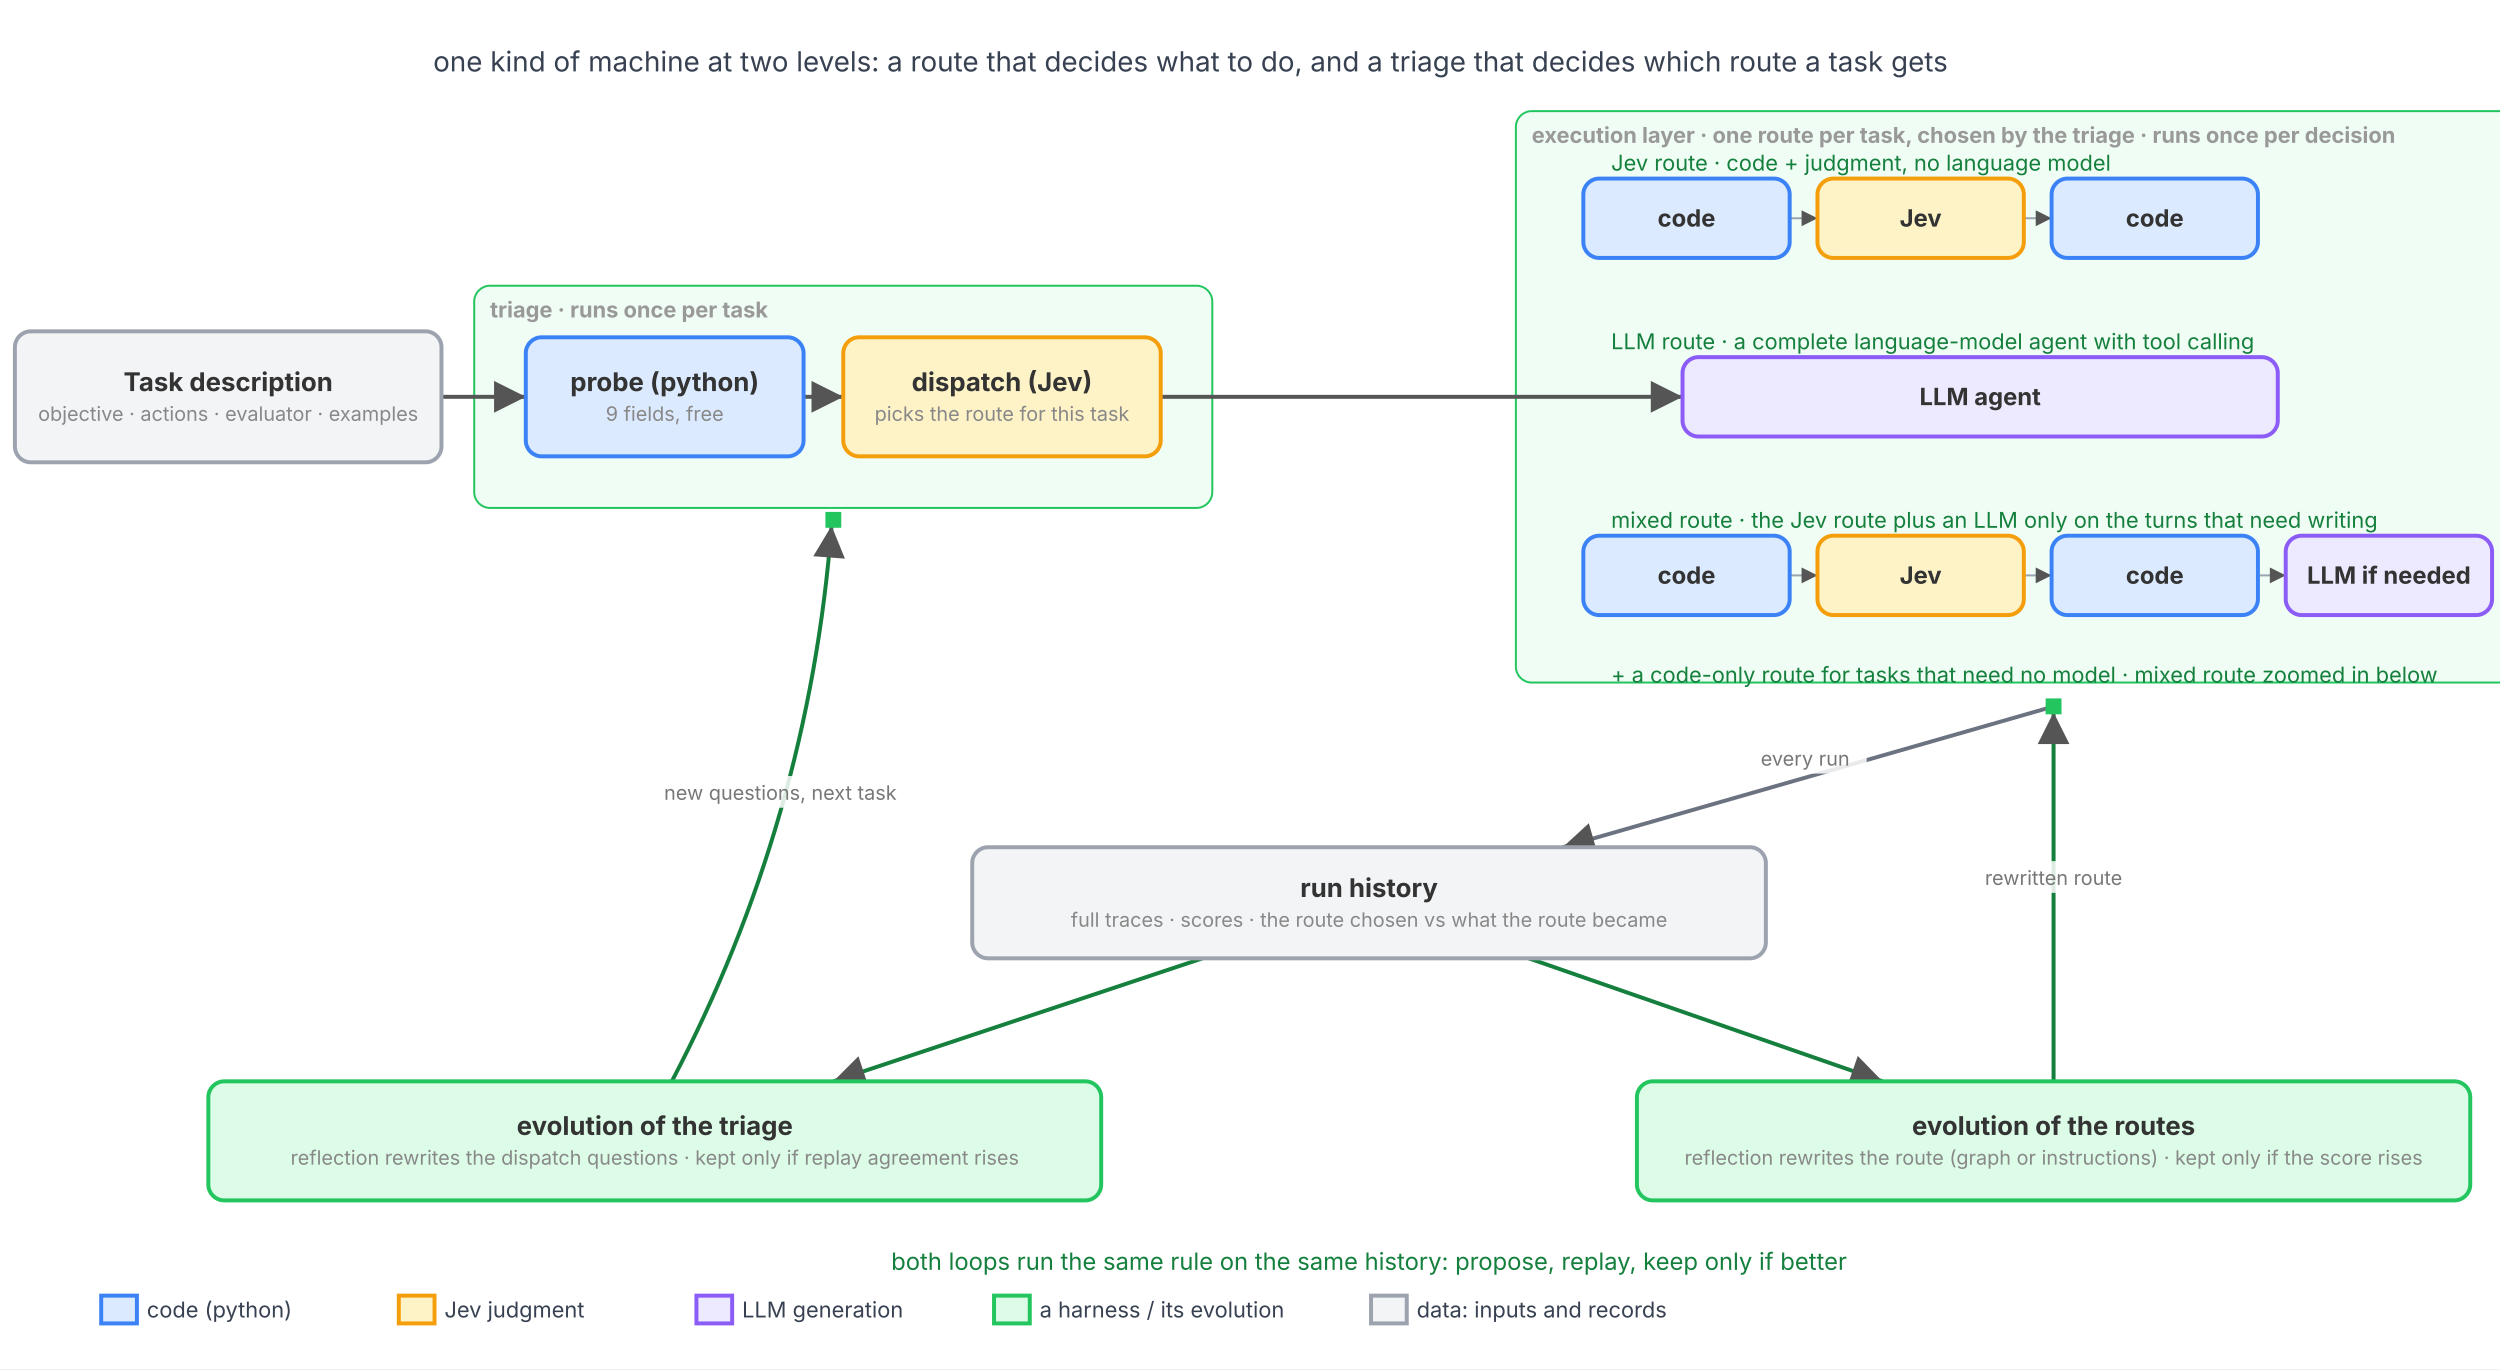
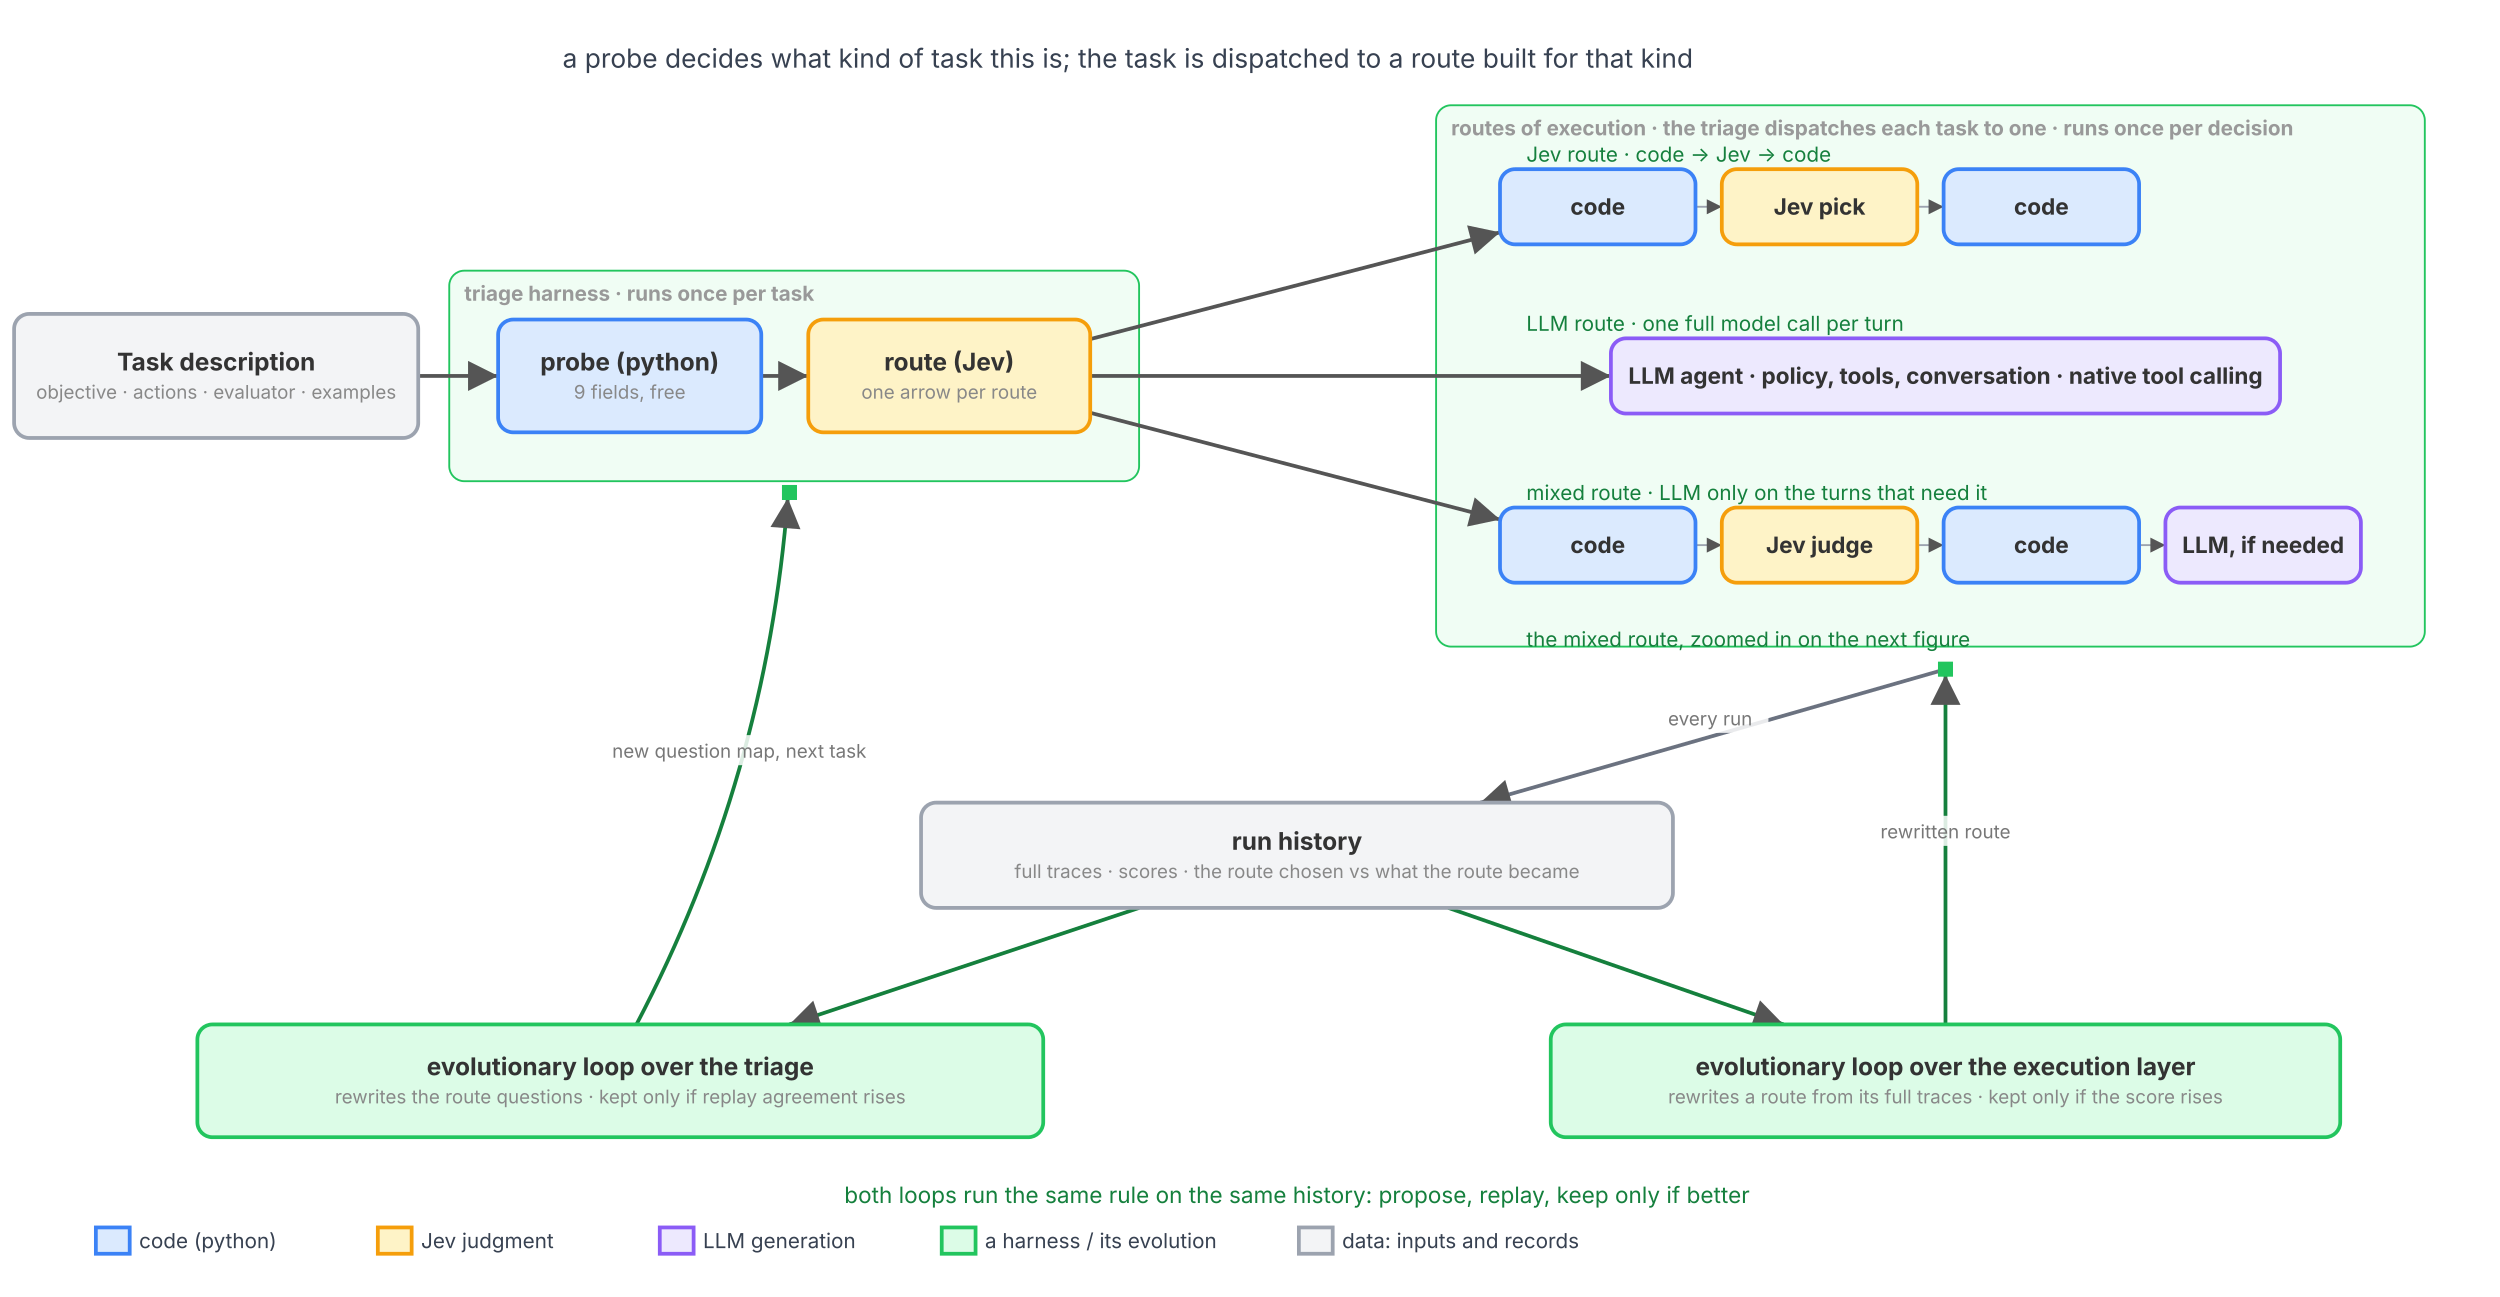
- <svg xmlns="http://www.w3.org/2000/svg" font-family="Inter, Helvetica, Arial, sans-serif" height="690" viewBox="0 0 1260 690" width="1260">
-   <rect fill="#FFFFFF" height="690" width="1260" />
+ <svg xmlns="http://www.w3.org/2000/svg" font-family="Inter, Helvetica, Arial, sans-serif" height="690" viewBox="0 0 1330 690" width="1330">
+   <rect fill="#FFFFFF" height="690" width="1330" />
  <defs>
    <marker id="arrow-default" markerHeight="10" markerUnits="strokeWidth" markerWidth="10" orient="auto" refX="8" refY="4">
      <polygon fill="#555555" points="0 0, 8 4, 0 8" />
    </marker>
    <marker id="arrow-c0" markerHeight="10" markerUnits="strokeWidth" markerWidth="10" orient="auto" refX="8" refY="4">
      <polygon fill="#2563EB" points="0 0, 8 4, 0 8" />
    </marker>
    <marker id="arrow-c1" markerHeight="10" markerUnits="strokeWidth" markerWidth="10" orient="auto" refX="8" refY="4">
      <polygon fill="#10B981" points="0 0, 8 4, 0 8" />
    </marker>
    <marker id="arrow-c2" markerHeight="10" markerUnits="strokeWidth" markerWidth="10" orient="auto" refX="8" refY="4">
      <polygon fill="#7C3AED" points="0 0, 8 4, 0 8" />
    </marker>
    <marker id="arrow-c3" markerHeight="10" markerUnits="strokeWidth" markerWidth="10" orient="auto" refX="8" refY="4">
      <polygon fill="#EA580C" points="0 0, 8 4, 0 8" />
    </marker>
    <marker id="arrow-c4" markerHeight="10" markerUnits="strokeWidth" markerWidth="10" orient="auto" refX="8" refY="4">
      <polygon fill="#C62828" points="0 0, 8 4, 0 8" />
    </marker>
    <marker id="arrow-c5" markerHeight="10" markerUnits="strokeWidth" markerWidth="10" orient="auto" refX="8" refY="4">
      <polygon fill="#0D47A1" points="0 0, 8 4, 0 8" />
    </marker>
    <marker id="arrow-c6" markerHeight="10" markerUnits="strokeWidth" markerWidth="10" orient="auto" refX="8" refY="4">
      <polygon fill="#1B5E20" points="0 0, 8 4, 0 8" />
    </marker>
    <marker id="arrow-c7" markerHeight="10" markerUnits="strokeWidth" markerWidth="10" orient="auto" refX="8" refY="4">
      <polygon fill="#4A148C" points="0 0, 8 4, 0 8" />
    </marker>
    <marker id="arrow-c8" markerHeight="10" markerUnits="strokeWidth" markerWidth="10" orient="auto" refX="8" refY="4">
      <polygon fill="#BF360C" points="0 0, 8 4, 0 8" />
    </marker>
    <marker id="arrow-c9" markerHeight="10" markerUnits="strokeWidth" markerWidth="10" orient="auto" refX="8" refY="4">
      <polygon fill="#37474F" points="0 0, 8 4, 0 8" />
    </marker>
  </defs>
-   <rect fill="#F0FDF4" height="112.0" rx="8" stroke="#22C55E" stroke-width="1" width="372.0" x="239.0" y="144.0" />
-   <text fill="#999999" font-size="11" font-weight="bold" x="247.0" y="160.0">triage · runs once per task</text>
+   <rect fill="#F0FDF4" height="112.0" rx="8" stroke="#22C55E" stroke-width="1" width="367.0" x="239.0" y="144.0" />
+   <text fill="#999999" font-size="11" font-weight="bold" x="247.0" y="160.0">triage harness · runs once per task</text>
  <rect fill="#F0FDF4" height="288.0" rx="8" stroke="#22C55E" stroke-width="1" width="526.0" x="764.0" y="56.0" />
-   <text fill="#999999" font-size="11" font-weight="bold" x="772.0" y="72.0">execution layer · one route per task, chosen by the triage · runs once per decision</text>
+   <text fill="#999999" font-size="11" font-weight="bold" x="772.0" y="72.0">routes of execution · the triage dispatches each task to one · runs once per decision</text>
  <path d="M 222.5,200.0 L 265.0,200.0" fill="none" marker-end="url(#arrow-default)" stroke="#555555" stroke-width="2" />
-   <path d="M 405.0,200.0 L 425.0,200.0" fill="none" marker-end="url(#arrow-default)" stroke="#555555" stroke-width="2" />
-   <path d="M 585.0,200.0 L 848.0,200.0" fill="none" marker-end="url(#arrow-default)" stroke="#555555" stroke-width="2" />
+   <path d="M 405.0,200.0 L 430.0,200.0" fill="none" marker-end="url(#arrow-default)" stroke="#555555" stroke-width="2" />
+   <path d="M 580.0,180.4 L 798.0,123.6" fill="none" marker-end="url(#arrow-default)" stroke="#555555" stroke-width="2" />
+   <path d="M 580.0,200.0 L 857.0,200.0" fill="none" marker-end="url(#arrow-default)" stroke="#555555" stroke-width="2" />
+   <path d="M 580.0,219.6 L 798.0,276.4" fill="none" marker-end="url(#arrow-default)" stroke="#555555" stroke-width="2" />
  <path d="M 902.0,110.0 L 916.0,110.0" fill="none" marker-end="url(#arrow-default)" stroke="#9CA3AF" stroke-width="1" />
  <path d="M 1020.0,110.0 L 1034.0,110.0" fill="none" marker-end="url(#arrow-default)" stroke="#9CA3AF" stroke-width="1" />
  <path d="M 902.0,290.0 L 916.0,290.0" fill="none" marker-end="url(#arrow-default)" stroke="#9CA3AF" stroke-width="1" />
  <path d="M 1020.0,290.0 L 1034.0,290.0" fill="none" marker-end="url(#arrow-default)" stroke="#9CA3AF" stroke-width="1" />
  <path d="M 1138.0,290.0 L 1152.0,290.0" fill="none" marker-end="url(#arrow-default)" stroke="#9CA3AF" stroke-width="1" />
  <path d="M 1032.0,356.9 L 787.6,427.0" fill="none" marker-end="url(#arrow-default)" stroke="#6B7280" stroke-width="2" />
  <rect fill="#FFFFFF" height="16" opacity="0.85" rx="3" width="62.0" x="878.8" y="373.9" />
  <text fill="#777777" font-size="10" text-anchor="middle" x="909.8" y="385.9">every run</text>
  <path d="M 770.5,483.0 L 948.8,545.0" fill="none" marker-end="url(#arrow-default)" stroke="#15803D" stroke-width="2" />
  <path d="M 1035.0,545.0 L 1035.0,359.0" fill="none" marker-end="url(#arrow-default)" stroke="#15803D" stroke-width="2" />
  <rect fill="#FFFFFF" height="16" opacity="0.85" rx="3" width="98.0" x="986.0" y="434.0" />
  <text fill="#777777" font-size="10" text-anchor="middle" x="1035.0" y="446.0">rewritten route</text>
  <path d="M 606.0,483.0 L 420.0,545.0" fill="none" marker-end="url(#arrow-default)" stroke="#15803D" stroke-width="2" />
  <path d="M 338.6,545.0 Q 407.7,413.3 419.1,265.0" fill="none" marker-end="url(#arrow-default)" stroke="#15803D" stroke-width="2" />
-   <rect fill="#FFFFFF" height="16" opacity="0.85" rx="3" width="152.0" x="317.3" y="391.1" />
-   <text fill="#777777" font-size="10" text-anchor="middle" x="393.3" y="403.1">new questions, next task</text>
+   <rect fill="#FFFFFF" height="16" opacity="0.85" rx="3" width="170.0" x="308.3" y="391.1" />
+   <text fill="#777777" font-size="10" text-anchor="middle" x="393.3" y="403.1">new question map, next task</text>
  <rect fill="#F3F4F6" height="66.0" rx="8" stroke="#9CA3AF" stroke-width="2" width="215.0" x="7.5" y="167.0" />
  <text fill="#333333" font-size="13" font-weight="bold" text-anchor="middle" x="115.0" y="197.1">Task description</text>
  <text fill="#888888" font-size="10" text-anchor="middle" x="115.0" y="212.1">objective · actions · evaluator · examples</text>
  <rect fill="#DBEAFE" height="60.0" rx="8" stroke="#3B82F6" stroke-width="2" width="140.0" x="265.0" y="170.0" />
  <text fill="#333333" font-size="13" font-weight="bold" text-anchor="middle" x="335.0" y="197.1">probe (python)</text>
  <text fill="#888888" font-size="10" text-anchor="middle" x="335.0" y="212.1">9 fields, free</text>
-   <rect fill="#FEF3C7" height="60.0" rx="8" stroke="#F59E0B" stroke-width="2" width="160.0" x="425.0" y="170.0" />
-   <text fill="#333333" font-size="13" font-weight="bold" text-anchor="middle" x="505.0" y="197.1">dispatch (Jev)</text>
-   <text fill="#888888" font-size="10" text-anchor="middle" x="505.0" y="212.1">picks the route for this task</text>
+   <rect fill="#FEF3C7" height="60.0" rx="8" stroke="#F59E0B" stroke-width="2" width="150.0" x="430.0" y="170.0" />
+   <text fill="#333333" font-size="13" font-weight="bold" text-anchor="middle" x="505.0" y="197.1">route (Jev)</text>
+   <text fill="#888888" font-size="10" text-anchor="middle" x="505.0" y="212.1">one arrow per route</text>
  <rect fill="#DBEAFE" height="40.0" rx="8" stroke="#3B82F6" stroke-width="2" width="104.0" x="798.0" y="90.0" />
  <text fill="#333333" font-size="12" font-weight="bold" text-anchor="middle" x="850.0" y="114.2">code</text>
  <rect fill="#FEF3C7" height="40.0" rx="8" stroke="#F59E0B" stroke-width="2" width="104.0" x="916.0" y="90.0" />
-   <text fill="#333333" font-size="12" font-weight="bold" text-anchor="middle" x="968.0" y="114.2">Jev</text>
+   <text fill="#333333" font-size="12" font-weight="bold" text-anchor="middle" x="968.0" y="114.2">Jev pick</text>
  <rect fill="#DBEAFE" height="40.0" rx="8" stroke="#3B82F6" stroke-width="2" width="104.0" x="1034.0" y="90.0" />
  <text fill="#333333" font-size="12" font-weight="bold" text-anchor="middle" x="1086.0" y="114.2">code</text>
-   <rect fill="#EDE9FE" height="40.0" rx="8" stroke="#8B5CF6" stroke-width="2" width="300.0" x="848.0" y="180.0" />
-   <text fill="#333333" font-size="12" font-weight="bold" text-anchor="middle" x="998.0" y="204.2">LLM agent</text>
+   <rect fill="#EDE9FE" height="40.0" rx="8" stroke="#8B5CF6" stroke-width="2" width="356.0" x="857.0" y="180.0" />
+   <text fill="#333333" font-size="12" font-weight="bold" text-anchor="middle" x="1035.0" y="204.2">LLM agent · policy, tools, conversation · native tool calling</text>
  <rect fill="#DBEAFE" height="40.0" rx="8" stroke="#3B82F6" stroke-width="2" width="104.0" x="798.0" y="270.0" />
  <text fill="#333333" font-size="12" font-weight="bold" text-anchor="middle" x="850.0" y="294.2">code</text>
  <rect fill="#FEF3C7" height="40.0" rx="8" stroke="#F59E0B" stroke-width="2" width="104.0" x="916.0" y="270.0" />
-   <text fill="#333333" font-size="12" font-weight="bold" text-anchor="middle" x="968.0" y="294.2">Jev</text>
+   <text fill="#333333" font-size="12" font-weight="bold" text-anchor="middle" x="968.0" y="294.2">Jev judge</text>
  <rect fill="#DBEAFE" height="40.0" rx="8" stroke="#3B82F6" stroke-width="2" width="104.0" x="1034.0" y="270.0" />
  <text fill="#333333" font-size="12" font-weight="bold" text-anchor="middle" x="1086.0" y="294.2">code</text>
  <rect fill="#EDE9FE" height="40.0" rx="8" stroke="#8B5CF6" stroke-width="2" width="104.0" x="1152.0" y="270.0" />
-   <text fill="#333333" font-size="12" font-weight="bold" text-anchor="middle" x="1204.0" y="294.2">LLM if needed</text>
+   <text fill="#333333" font-size="12" font-weight="bold" text-anchor="middle" x="1204.0" y="294.2">LLM, if needed</text>
  <rect fill="#22C55E" height="6.0" rx="0" stroke="#22C55E" stroke-width="2" width="6.0" x="1032.0" y="353.0" />
  <text fill="#333333" font-size="13" font-weight="bold" text-anchor="middle" x="1035.0" y="360.6"> </text>
  <rect fill="#22C55E" height="6.0" rx="0" stroke="#22C55E" stroke-width="2" width="6.0" x="417.0" y="259.0" />
  <text fill="#333333" font-size="13" font-weight="bold" text-anchor="middle" x="420.0" y="266.6"> </text>
  <rect fill="#F3F4F6" height="56.0" rx="8" stroke="#9CA3AF" stroke-width="2" width="400.0" x="490.0" y="427.0" />
  <text fill="#333333" font-size="13" font-weight="bold" text-anchor="middle" x="690.0" y="452.1">run history</text>
  <text fill="#888888" font-size="10" text-anchor="middle" x="690.0" y="467.1">full traces · scores · the route chosen vs what the route became</text>
  <rect fill="#DCFCE7" height="60.0" rx="8" stroke="#22C55E" stroke-width="2" width="420.0" x="825.0" y="545.0" />
-   <text fill="#333333" font-size="13" font-weight="bold" text-anchor="middle" x="1035.0" y="572.0">evolution of the routes</text>
-   <text fill="#888888" font-size="10" text-anchor="middle" x="1035.0" y="587.0">reflection rewrites the route (graph or instructions) · kept only if the score rises</text>
+   <text fill="#333333" font-size="13" font-weight="bold" text-anchor="middle" x="1035.0" y="572.0">evolutionary loop over the execution layer</text>
+   <text fill="#888888" font-size="10" text-anchor="middle" x="1035.0" y="587.0">rewrites a route from its full traces · kept only if the score rises</text>
  <rect fill="#DCFCE7" height="60.0" rx="8" stroke="#22C55E" stroke-width="2" width="450.0" x="105.0" y="545.0" />
-   <text fill="#333333" font-size="13" font-weight="bold" text-anchor="middle" x="330.0" y="572.0">evolution of the triage</text>
-   <text fill="#888888" font-size="10" text-anchor="middle" x="330.0" y="587.0">reflection rewrites the dispatch questions · kept only if replay agreement rises</text>
+   <text fill="#333333" font-size="13" font-weight="bold" text-anchor="middle" x="330.0" y="572.0">evolutionary loop over the triage</text>
+   <text fill="#888888" font-size="10" text-anchor="middle" x="330.0" y="587.0">rewrites the route questions · kept only if replay agreement rises</text>
  <rect fill="#DBEAFE" height="14.0" rx="0" stroke="#3B82F6" stroke-width="2" width="18.0" x="51.0" y="653.0" />
  <text fill="#333333" font-size="13" font-weight="bold" text-anchor="middle" x="60.0" y="664.5"> </text>
  <rect fill="#FEF3C7" height="14.0" rx="0" stroke="#F59E0B" stroke-width="2" width="18.0" x="201.0" y="653.0" />
  <text fill="#333333" font-size="13" font-weight="bold" text-anchor="middle" x="210.0" y="664.5"> </text>
  <rect fill="#EDE9FE" height="14.0" rx="0" stroke="#8B5CF6" stroke-width="2" width="18.0" x="351.0" y="653.0" />
  <text fill="#333333" font-size="13" font-weight="bold" text-anchor="middle" x="360.0" y="664.5"> </text>
  <rect fill="#DCFCE7" height="14.0" rx="0" stroke="#22C55E" stroke-width="2" width="18.0" x="501.0" y="653.0" />
  <text fill="#333333" font-size="13" font-weight="bold" text-anchor="middle" x="510.0" y="664.5"> </text>
  <rect fill="#F3F4F6" height="14.0" rx="0" stroke="#9CA3AF" stroke-width="2" width="18.0" x="691.0" y="653.0" />
  <text fill="#333333" font-size="13" font-weight="bold" text-anchor="middle" x="700.0" y="664.5"> </text>
-   <text fill="#15803D" font-size="11" text-anchor="start" x="812.0" y="86.0">Jev route · code + judgment, no language model</text>
-   <text fill="#15803D" font-size="11" text-anchor="start" x="812.0" y="176.0">LLM route · a complete language-model agent with tool calling</text>
-   <text fill="#15803D" font-size="11" text-anchor="start" x="812.0" y="266.0">mixed route · the Jev route plus an LLM only on the turns that need writing</text>
+   <text fill="#15803D" font-size="11" text-anchor="start" x="812.0" y="86.0">Jev route · code → Jev → code</text>
+   <text fill="#15803D" font-size="11" text-anchor="start" x="812.0" y="176.0">LLM route · one full model call per turn</text>
+   <text fill="#15803D" font-size="11" text-anchor="start" x="812.0" y="266.0">mixed route · LLM only on the turns that need it</text>
  <text fill="#374151" font-size="11" text-anchor="start" x="74.0" y="664.0">code (python)</text>
  <text fill="#374151" font-size="11" text-anchor="start" x="224.0" y="664.0">Jev judgment</text>
  <text fill="#374151" font-size="11" text-anchor="start" x="374.0" y="664.0">LLM generation</text>
  <text fill="#374151" font-size="11" text-anchor="start" x="524.0" y="664.0">a harness / its evolution</text>
  <text fill="#374151" font-size="11" text-anchor="start" x="714.0" y="664.0">data: inputs and records</text>
-   <text fill="#374151" font-size="14" text-anchor="middle" x="600.0" y="36.0">one kind of machine at two levels: a route that decides what to do, and a triage that decides which route a task gets</text>
-   <text fill="#15803D" font-size="11" text-anchor="start" x="812.0" y="344.0">+ a code-only route for tasks that need no model · mixed route zoomed in below</text>
+   <text fill="#374151" font-size="14" text-anchor="middle" x="600.0" y="36.0">a probe decides what kind of task this is; the task is dispatched to a route built for that kind</text>
+   <text fill="#15803D" font-size="11" text-anchor="start" x="812.0" y="344.0">the mixed route, zoomed in on the next figure</text>
  <text fill="#15803D" font-size="12" text-anchor="middle" x="690.0" y="640.0">both loops run the same rule on the same history: propose, replay, keep only if better</text>
</svg>
